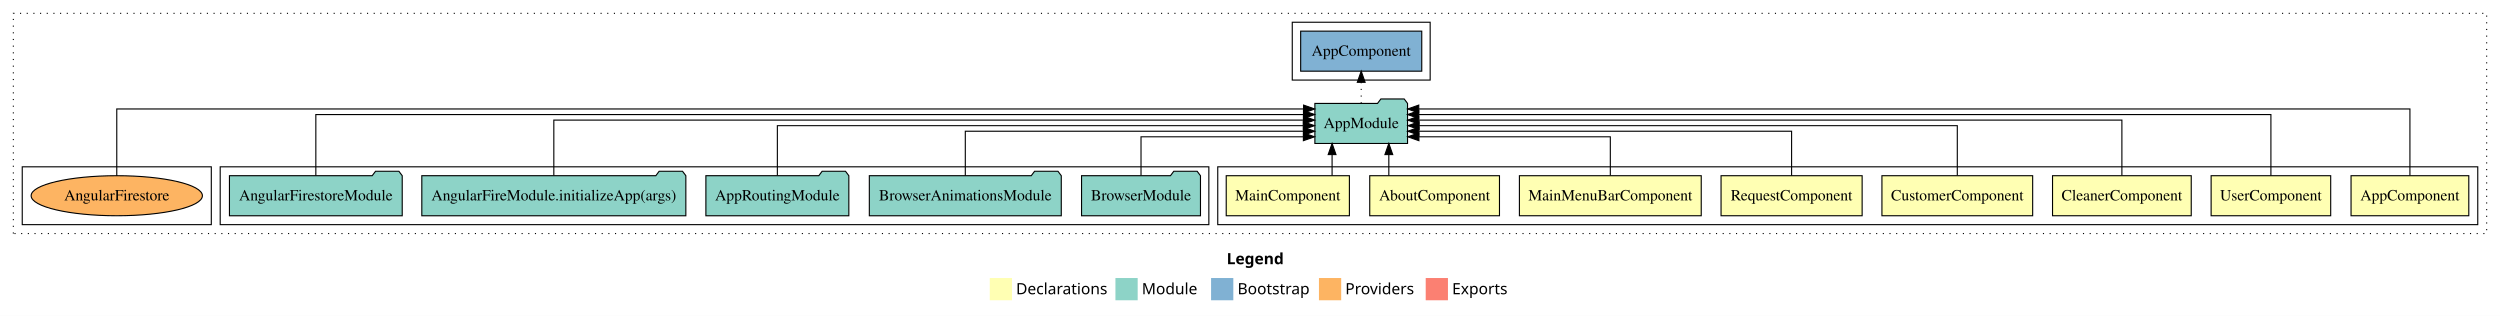
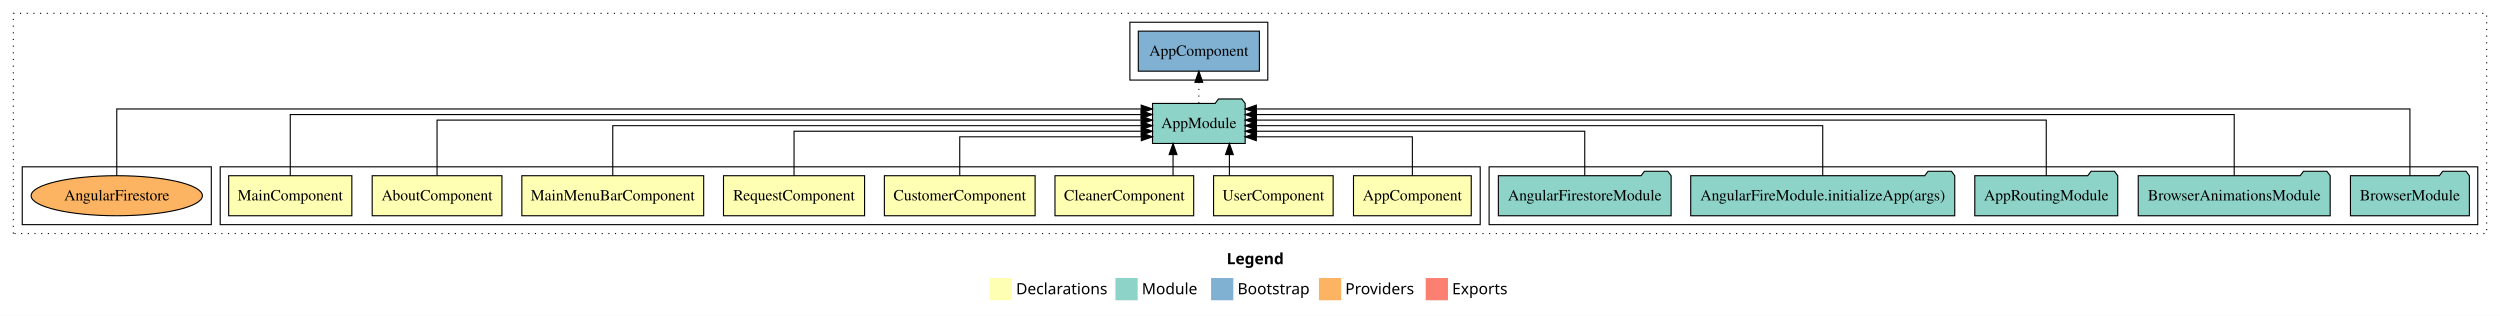
<svg xmlns="http://www.w3.org/2000/svg" width="2248pt" height="284pt" viewBox="0.00 0.00 2248.00 284.00">
  <g id="graph0" class="graph" transform="scale(1 1) rotate(0) translate(4 280)">
    <polygon fill="white" stroke="transparent" points="-4,4 -4,-280 2244,-280 2244,4 -4,4" />
    <text text-anchor="start" x="1099.01" y="-42.4" font-family="sans-serif" font-weight="bold" font-size="14.00">Legend</text>
    <polygon fill="#ffffb3" stroke="transparent" points="886,-10 886,-30 906,-30 906,-10 886,-10" />
    <text text-anchor="start" x="909.63" y="-15.4" font-family="sans-serif" font-size="14.00">  Declarations</text>
    <polygon fill="#8dd3c7" stroke="transparent" points="999,-10 999,-30 1019,-30 1019,-10 999,-10" />
    <text text-anchor="start" x="1022.73" y="-15.4" font-family="sans-serif" font-size="14.00">  Module</text>
    <polygon fill="#80b1d3" stroke="transparent" points="1085,-10 1085,-30 1105,-30 1105,-10 1085,-10" />
    <text text-anchor="start" x="1108.78" y="-15.4" font-family="sans-serif" font-size="14.00">  Bootstrap</text>
    <polygon fill="#fdb462" stroke="transparent" points="1182,-10 1182,-30 1202,-30 1202,-10 1182,-10" />
    <text text-anchor="start" x="1205.67" y="-15.4" font-family="sans-serif" font-size="14.00">  Providers</text>
    <polygon fill="#fb8072" stroke="transparent" points="1278,-10 1278,-30 1298,-30 1298,-10 1278,-10" />
    <text text-anchor="start" x="1301.73" y="-15.4" font-family="sans-serif" font-size="14.00">  Exports</text>
    <g id="clust1" class="cluster">
      <polygon fill="none" stroke="black" stroke-dasharray="1,5" points="8,-70 8,-268 2232,-268 2232,-70 8,-70" />
    </g>
+     <g id="clust11" class="cluster">
+       <polygon fill="none" stroke="black" points="1335,-78 1335,-130 2224,-130 2224,-78 1335,-78" />
+     </g>
    <g id="clust2" class="cluster">
-       <polygon fill="none" stroke="black" points="1091,-78 1091,-130 2224,-130 2224,-78 1091,-78" />
-     </g>
-     <g id="clust11" class="cluster">
-       <polygon fill="none" stroke="black" points="194,-78 194,-130 1083,-130 1083,-78 194,-78" />
+       <polygon fill="none" stroke="black" points="194,-78 194,-130 1327,-130 1327,-78 194,-78" />
    </g>
    <g id="clust13" class="cluster">
-       <polygon fill="none" stroke="black" points="1158,-208 1158,-260 1282,-260 1282,-208 1158,-208" />
+       <polygon fill="none" stroke="black" points="1012,-208 1012,-260 1136,-260 1136,-208 1012,-208" />
    </g>
    <g id="clust14" class="cluster">
      <polygon fill="none" stroke="black" points="16,-78 16,-130 186,-130 186,-78 16,-78" />
    </g>
    <g id="node1" class="node">
-       <polygon fill="#ffffb3" stroke="black" points="2215.94,-122 2110.06,-122 2110.06,-86 2215.94,-86 2215.94,-122" />
-       <text text-anchor="middle" x="2163" y="-99.8" font-family="Times,serif" font-size="14.00">AppComponent</text>
+       <polygon fill="#ffffb3" stroke="black" points="1318.94,-122 1213.06,-122 1213.06,-86 1318.94,-86 1318.94,-122" />
+       <text text-anchor="middle" x="1266" y="-99.8" font-family="Times,serif" font-size="14.00">AppComponent</text>
    </g>
    <g id="node9" class="node">
-       <polygon fill="#8dd3c7" stroke="black" points="1261.66,-187 1258.66,-191 1237.66,-191 1234.66,-187 1178.34,-187 1178.34,-151 1261.66,-151 1261.66,-187" />
-       <text text-anchor="middle" x="1220" y="-164.8" font-family="Times,serif" font-size="14.00">AppModule</text>
+       <polygon fill="#8dd3c7" stroke="black" points="1115.66,-187 1112.66,-191 1091.66,-191 1088.66,-187 1032.34,-187 1032.34,-151 1115.66,-151 1115.66,-187" />
+       <text text-anchor="middle" x="1074" y="-164.8" font-family="Times,serif" font-size="14.00">AppModule</text>
    </g>
    <g id="edge1" class="edge">
-       <path fill="none" stroke="black" d="M2163,-122.09C2163,-145.13 2163,-182 2163,-182 2163,-182 1271.74,-182 1271.74,-182" />
-       <polygon fill="black" stroke="black" points="1271.74,-178.5 1261.74,-182 1271.74,-185.5 1271.74,-178.5" />
+       <path fill="none" stroke="black" d="M1266,-122.24C1266,-137.57 1266,-157 1266,-157 1266,-157 1125.66,-157 1125.66,-157" />
+       <polygon fill="black" stroke="black" points="1125.66,-153.5 1115.66,-157 1125.66,-160.5 1125.66,-153.5" />
    </g>
    <g id="node2" class="node">
-       <polygon fill="#ffffb3" stroke="black" points="2091.76,-122 1984.24,-122 1984.24,-86 2091.76,-86 2091.76,-122" />
-       <text text-anchor="middle" x="2038" y="-99.8" font-family="Times,serif" font-size="14.00">UserComponent</text>
+       <polygon fill="#ffffb3" stroke="black" points="1194.76,-122 1087.24,-122 1087.24,-86 1194.76,-86 1194.76,-122" />
+       <text text-anchor="middle" x="1141" y="-99.8" font-family="Times,serif" font-size="14.00">UserComponent</text>
    </g>
    <g id="edge2" class="edge">
-       <path fill="none" stroke="black" d="M2038,-122.04C2038,-143.66 2038,-177 2038,-177 2038,-177 1271.69,-177 1271.69,-177" />
-       <polygon fill="black" stroke="black" points="1271.69,-173.5 1261.69,-177 1271.69,-180.5 1271.69,-173.5" />
+       <path fill="none" stroke="black" d="M1101.47,-122.11C1101.47,-122.11 1101.47,-140.99 1101.47,-140.99" />
+       <polygon fill="black" stroke="black" points="1097.97,-140.99 1101.47,-150.99 1104.97,-140.99 1097.97,-140.99" />
    </g>
    <g id="node3" class="node">
-       <polygon fill="#ffffb3" stroke="black" points="1966.36,-122 1841.64,-122 1841.64,-86 1966.36,-86 1966.36,-122" />
-       <text text-anchor="middle" x="1904" y="-99.8" font-family="Times,serif" font-size="14.00">CleanerComponent</text>
+       <polygon fill="#ffffb3" stroke="black" points="1069.36,-122 944.64,-122 944.64,-86 1069.36,-86 1069.36,-122" />
+       <text text-anchor="middle" x="1007" y="-99.8" font-family="Times,serif" font-size="14.00">CleanerComponent</text>
    </g>
    <g id="edge3" class="edge">
-       <path fill="none" stroke="black" d="M1904,-122.22C1904,-142.37 1904,-172 1904,-172 1904,-172 1271.76,-172 1271.76,-172" />
-       <polygon fill="black" stroke="black" points="1271.76,-168.5 1261.76,-172 1271.76,-175.5 1271.76,-168.5" />
+       <path fill="none" stroke="black" d="M1050.8,-122.11C1050.8,-122.11 1050.8,-140.99 1050.8,-140.99" />
+       <polygon fill="black" stroke="black" points="1047.3,-140.99 1050.8,-150.99 1054.3,-140.99 1047.3,-140.99" />
    </g>
    <g id="node4" class="node">
-       <polygon fill="#ffffb3" stroke="black" points="1823.77,-122 1688.23,-122 1688.23,-86 1823.77,-86 1823.77,-122" />
-       <text text-anchor="middle" x="1756" y="-99.8" font-family="Times,serif" font-size="14.00">CustomerComponent</text>
+       <polygon fill="#ffffb3" stroke="black" points="926.77,-122 791.23,-122 791.23,-86 926.77,-86 926.77,-122" />
+       <text text-anchor="middle" x="859" y="-99.8" font-family="Times,serif" font-size="14.00">CustomerComponent</text>
    </g>
    <g id="edge4" class="edge">
-       <path fill="none" stroke="black" d="M1756,-122.22C1756,-140.83 1756,-167 1756,-167 1756,-167 1272.06,-167 1272.06,-167" />
-       <polygon fill="black" stroke="black" points="1272.06,-163.5 1262.06,-167 1272.06,-170.5 1272.06,-163.5" />
+       <path fill="none" stroke="black" d="M859,-122.24C859,-137.57 859,-157 859,-157 859,-157 1022.29,-157 1022.29,-157" />
+       <polygon fill="black" stroke="black" points="1022.29,-160.5 1032.29,-157 1022.29,-153.5 1022.29,-160.5" />
    </g>
    <g id="node5" class="node">
-       <polygon fill="#ffffb3" stroke="black" points="1670.43,-122 1543.57,-122 1543.57,-86 1670.43,-86 1670.43,-122" />
-       <text text-anchor="middle" x="1607" y="-99.8" font-family="Times,serif" font-size="14.00">RequestComponent</text>
+       <polygon fill="#ffffb3" stroke="black" points="773.43,-122 646.57,-122 646.57,-86 773.43,-86 773.43,-122" />
+       <text text-anchor="middle" x="710" y="-99.8" font-family="Times,serif" font-size="14.00">RequestComponent</text>
    </g>
    <g id="edge5" class="edge">
-       <path fill="none" stroke="black" d="M1607,-122.03C1607,-139.06 1607,-162 1607,-162 1607,-162 1271.78,-162 1271.78,-162" />
-       <polygon fill="black" stroke="black" points="1271.78,-158.5 1261.78,-162 1271.78,-165.5 1271.78,-158.5" />
+       <path fill="none" stroke="black" d="M710,-122.03C710,-139.06 710,-162 710,-162 710,-162 1022.24,-162 1022.24,-162" />
+       <polygon fill="black" stroke="black" points="1022.24,-165.5 1032.24,-162 1022.24,-158.5 1022.24,-165.5" />
    </g>
    <g id="node6" class="node">
-       <polygon fill="#ffffb3" stroke="black" points="1525.75,-122 1362.25,-122 1362.25,-86 1525.75,-86 1525.75,-122" />
-       <text text-anchor="middle" x="1444" y="-99.8" font-family="Times,serif" font-size="14.00">MainMenuBarComponent</text>
+       <polygon fill="#ffffb3" stroke="black" points="628.75,-122 465.25,-122 465.25,-86 628.75,-86 628.75,-122" />
+       <text text-anchor="middle" x="547" y="-99.8" font-family="Times,serif" font-size="14.00">MainMenuBarComponent</text>
    </g>
    <g id="edge6" class="edge">
-       <path fill="none" stroke="black" d="M1444,-122.24C1444,-137.57 1444,-157 1444,-157 1444,-157 1271.87,-157 1271.87,-157" />
-       <polygon fill="black" stroke="black" points="1271.87,-153.5 1261.87,-157 1271.87,-160.5 1271.87,-153.5" />
+       <path fill="none" stroke="black" d="M547,-122.22C547,-140.83 547,-167 547,-167 547,-167 1022.21,-167 1022.21,-167" />
+       <polygon fill="black" stroke="black" points="1022.21,-170.5 1032.21,-167 1022.21,-163.5 1022.21,-170.5" />
    </g>
    <g id="node7" class="node">
-       <polygon fill="#ffffb3" stroke="black" points="1344.33,-122 1227.67,-122 1227.67,-86 1344.33,-86 1344.33,-122" />
-       <text text-anchor="middle" x="1286" y="-99.8" font-family="Times,serif" font-size="14.00">AboutComponent</text>
+       <polygon fill="#ffffb3" stroke="black" points="447.33,-122 330.67,-122 330.67,-86 447.33,-86 447.33,-122" />
+       <text text-anchor="middle" x="389" y="-99.8" font-family="Times,serif" font-size="14.00">AboutComponent</text>
    </g>
    <g id="edge7" class="edge">
-       <path fill="none" stroke="black" d="M1244.83,-122.11C1244.83,-122.11 1244.83,-140.99 1244.83,-140.99" />
-       <polygon fill="black" stroke="black" points="1241.33,-140.99 1244.83,-150.99 1248.33,-140.99 1241.33,-140.99" />
+       <path fill="none" stroke="black" d="M389,-122.22C389,-142.37 389,-172 389,-172 389,-172 1022.18,-172 1022.18,-172" />
+       <polygon fill="black" stroke="black" points="1022.18,-175.5 1032.18,-172 1022.18,-168.5 1022.18,-175.5" />
    </g>
    <g id="node8" class="node">
-       <polygon fill="#ffffb3" stroke="black" points="1209.38,-122 1098.62,-122 1098.62,-86 1209.38,-86 1209.38,-122" />
-       <text text-anchor="middle" x="1154" y="-99.8" font-family="Times,serif" font-size="14.00">MainComponent</text>
+       <polygon fill="#ffffb3" stroke="black" points="312.38,-122 201.62,-122 201.62,-86 312.38,-86 312.38,-122" />
+       <text text-anchor="middle" x="257" y="-99.8" font-family="Times,serif" font-size="14.00">MainComponent</text>
    </g>
    <g id="edge8" class="edge">
-       <path fill="none" stroke="black" d="M1193.81,-122.11C1193.81,-122.11 1193.81,-140.99 1193.81,-140.99" />
-       <polygon fill="black" stroke="black" points="1190.31,-140.99 1193.81,-150.99 1197.31,-140.99 1190.31,-140.99" />
+       <path fill="none" stroke="black" d="M257,-122.04C257,-143.66 257,-177 257,-177 257,-177 1022.08,-177 1022.08,-177" />
+       <polygon fill="black" stroke="black" points="1022.08,-180.5 1032.08,-177 1022.08,-173.5 1022.08,-180.5" />
    </g>
    <g id="node15" class="node">
-       <polygon fill="#80b1d3" stroke="black" points="1274.44,-252 1165.56,-252 1165.56,-216 1274.44,-216 1274.44,-252" />
-       <text text-anchor="middle" x="1220" y="-229.8" font-family="Times,serif" font-size="14.00">AppComponent </text>
+       <polygon fill="#80b1d3" stroke="black" points="1128.44,-252 1019.56,-252 1019.56,-216 1128.44,-216 1128.44,-252" />
+       <text text-anchor="middle" x="1074" y="-229.8" font-family="Times,serif" font-size="14.00">AppComponent </text>
    </g>
    <g id="edge14" class="edge">
-       <path fill="none" stroke="black" stroke-dasharray="1,5" d="M1220,-187.11C1220,-187.11 1220,-205.99 1220,-205.99" />
-       <polygon fill="black" stroke="black" points="1216.5,-205.99 1220,-215.99 1223.5,-205.99 1216.5,-205.99" />
+       <path fill="none" stroke="black" stroke-dasharray="1,5" d="M1074,-187.11C1074,-187.11 1074,-205.99 1074,-205.99" />
+       <polygon fill="black" stroke="black" points="1070.5,-205.99 1074,-215.99 1077.5,-205.99 1070.5,-205.99" />
    </g>
    <g id="node10" class="node">
-       <polygon fill="#8dd3c7" stroke="black" points="1075.47,-122 1072.47,-126 1051.47,-126 1048.47,-122 968.53,-122 968.53,-86 1075.47,-86 1075.47,-122" />
-       <text text-anchor="middle" x="1022" y="-99.8" font-family="Times,serif" font-size="14.00">BrowserModule</text>
+       <polygon fill="#8dd3c7" stroke="black" points="2216.47,-122 2213.47,-126 2192.47,-126 2189.47,-122 2109.53,-122 2109.53,-86 2216.47,-86 2216.47,-122" />
+       <text text-anchor="middle" x="2163" y="-99.8" font-family="Times,serif" font-size="14.00">BrowserModule</text>
    </g>
    <g id="edge9" class="edge">
-       <path fill="none" stroke="black" d="M1022,-122.24C1022,-137.57 1022,-157 1022,-157 1022,-157 1168.01,-157 1168.01,-157" />
-       <polygon fill="black" stroke="black" points="1168.01,-160.5 1178.01,-157 1168.01,-153.5 1168.01,-160.5" />
+       <path fill="none" stroke="black" d="M2163,-122.09C2163,-145.13 2163,-182 2163,-182 2163,-182 1125.69,-182 1125.69,-182" />
+       <polygon fill="black" stroke="black" points="1125.69,-178.5 1115.69,-182 1125.69,-185.5 1125.69,-178.5" />
    </g>
    <g id="node11" class="node">
-       <polygon fill="#8dd3c7" stroke="black" points="950.3,-122 947.3,-126 926.3,-126 923.3,-122 777.7,-122 777.7,-86 950.3,-86 950.3,-122" />
-       <text text-anchor="middle" x="864" y="-99.8" font-family="Times,serif" font-size="14.00">BrowserAnimationsModule</text>
+       <polygon fill="#8dd3c7" stroke="black" points="2091.3,-122 2088.3,-126 2067.3,-126 2064.3,-122 1918.7,-122 1918.7,-86 2091.3,-86 2091.3,-122" />
+       <text text-anchor="middle" x="2005" y="-99.8" font-family="Times,serif" font-size="14.00">BrowserAnimationsModule</text>
    </g>
    <g id="edge10" class="edge">
-       <path fill="none" stroke="black" d="M864,-122.03C864,-139.06 864,-162 864,-162 864,-162 1168.12,-162 1168.12,-162" />
-       <polygon fill="black" stroke="black" points="1168.12,-165.5 1178.12,-162 1168.12,-158.5 1168.12,-165.5" />
+       <path fill="none" stroke="black" d="M2005,-122.04C2005,-143.66 2005,-177 2005,-177 2005,-177 1125.81,-177 1125.81,-177" />
+       <polygon fill="black" stroke="black" points="1125.81,-173.5 1115.81,-177 1125.81,-180.5 1125.81,-173.5" />
    </g>
    <g id="node12" class="node">
-       <polygon fill="#8dd3c7" stroke="black" points="759.27,-122 756.27,-126 735.27,-126 732.27,-122 630.73,-122 630.73,-86 759.27,-86 759.27,-122" />
-       <text text-anchor="middle" x="695" y="-99.8" font-family="Times,serif" font-size="14.00">AppRoutingModule</text>
+       <polygon fill="#8dd3c7" stroke="black" points="1900.27,-122 1897.27,-126 1876.27,-126 1873.27,-122 1771.73,-122 1771.73,-86 1900.27,-86 1900.27,-122" />
+       <text text-anchor="middle" x="1836" y="-99.8" font-family="Times,serif" font-size="14.00">AppRoutingModule</text>
    </g>
    <g id="edge11" class="edge">
-       <path fill="none" stroke="black" d="M695,-122.22C695,-140.83 695,-167 695,-167 695,-167 1167.92,-167 1167.92,-167" />
-       <polygon fill="black" stroke="black" points="1167.92,-170.5 1177.92,-167 1167.92,-163.5 1167.92,-170.5" />
+       <path fill="none" stroke="black" d="M1836,-122.22C1836,-142.37 1836,-172 1836,-172 1836,-172 1125.78,-172 1125.78,-172" />
+       <polygon fill="black" stroke="black" points="1125.78,-168.5 1115.78,-172 1125.78,-175.5 1125.78,-168.5" />
    </g>
    <g id="node13" class="node">
-       <polygon fill="#8dd3c7" stroke="black" points="612.71,-122 609.71,-126 588.71,-126 585.71,-122 375.29,-122 375.29,-86 612.71,-86 612.71,-122" />
-       <text text-anchor="middle" x="494" y="-99.8" font-family="Times,serif" font-size="14.00">AngularFireModule.initializeApp(args)</text>
+       <polygon fill="#8dd3c7" stroke="black" points="1753.71,-122 1750.71,-126 1729.71,-126 1726.71,-122 1516.29,-122 1516.29,-86 1753.71,-86 1753.71,-122" />
+       <text text-anchor="middle" x="1635" y="-99.8" font-family="Times,serif" font-size="14.00">AngularFireModule.initializeApp(args)</text>
    </g>
    <g id="edge12" class="edge">
-       <path fill="none" stroke="black" d="M494,-122.22C494,-142.37 494,-172 494,-172 494,-172 1168.09,-172 1168.09,-172" />
-       <polygon fill="black" stroke="black" points="1168.09,-175.5 1178.09,-172 1168.09,-168.5 1168.09,-175.5" />
+       <path fill="none" stroke="black" d="M1635,-122.22C1635,-140.83 1635,-167 1635,-167 1635,-167 1125.71,-167 1125.71,-167" />
+       <polygon fill="black" stroke="black" points="1125.71,-163.5 1115.71,-167 1125.71,-170.5 1125.71,-163.5" />
    </g>
    <g id="node14" class="node">
-       <polygon fill="#8dd3c7" stroke="black" points="357.68,-122 354.68,-126 333.68,-126 330.68,-122 202.32,-122 202.32,-86 357.68,-86 357.68,-122" />
-       <text text-anchor="middle" x="280" y="-99.8" font-family="Times,serif" font-size="14.00">AngularFirestoreModule</text>
+       <polygon fill="#8dd3c7" stroke="black" points="1498.68,-122 1495.68,-126 1474.68,-126 1471.68,-122 1343.32,-122 1343.32,-86 1498.68,-86 1498.68,-122" />
+       <text text-anchor="middle" x="1421" y="-99.8" font-family="Times,serif" font-size="14.00">AngularFirestoreModule</text>
    </g>
    <g id="edge13" class="edge">
-       <path fill="none" stroke="black" d="M280,-122.04C280,-143.66 280,-177 280,-177 280,-177 1168.09,-177 1168.09,-177" />
-       <polygon fill="black" stroke="black" points="1168.09,-180.5 1178.09,-177 1168.09,-173.5 1168.09,-180.5" />
+       <path fill="none" stroke="black" d="M1421,-122.03C1421,-139.06 1421,-162 1421,-162 1421,-162 1125.86,-162 1125.86,-162" />
+       <polygon fill="black" stroke="black" points="1125.86,-158.5 1115.86,-162 1125.86,-165.5 1125.86,-158.5" />
    </g>
    <g id="node16" class="node">
      <ellipse fill="#fdb462" stroke="black" cx="101" cy="-104" rx="77" ry="18" />
      <text text-anchor="middle" x="101" y="-99.8" font-family="Times,serif" font-size="14.00">AngularFirestore</text>
    </g>
    <g id="edge15" class="edge">
-       <path fill="none" stroke="black" d="M101,-122.09C101,-145.13 101,-182 101,-182 101,-182 1168.18,-182 1168.18,-182" />
-       <polygon fill="black" stroke="black" points="1168.18,-185.5 1178.18,-182 1168.18,-178.5 1168.18,-185.5" />
+       <path fill="none" stroke="black" d="M101,-122.09C101,-145.13 101,-182 101,-182 101,-182 1022.19,-182 1022.19,-182" />
+       <polygon fill="black" stroke="black" points="1022.19,-185.5 1032.19,-182 1022.19,-178.5 1022.19,-185.5" />
    </g>
  </g>
</svg>
